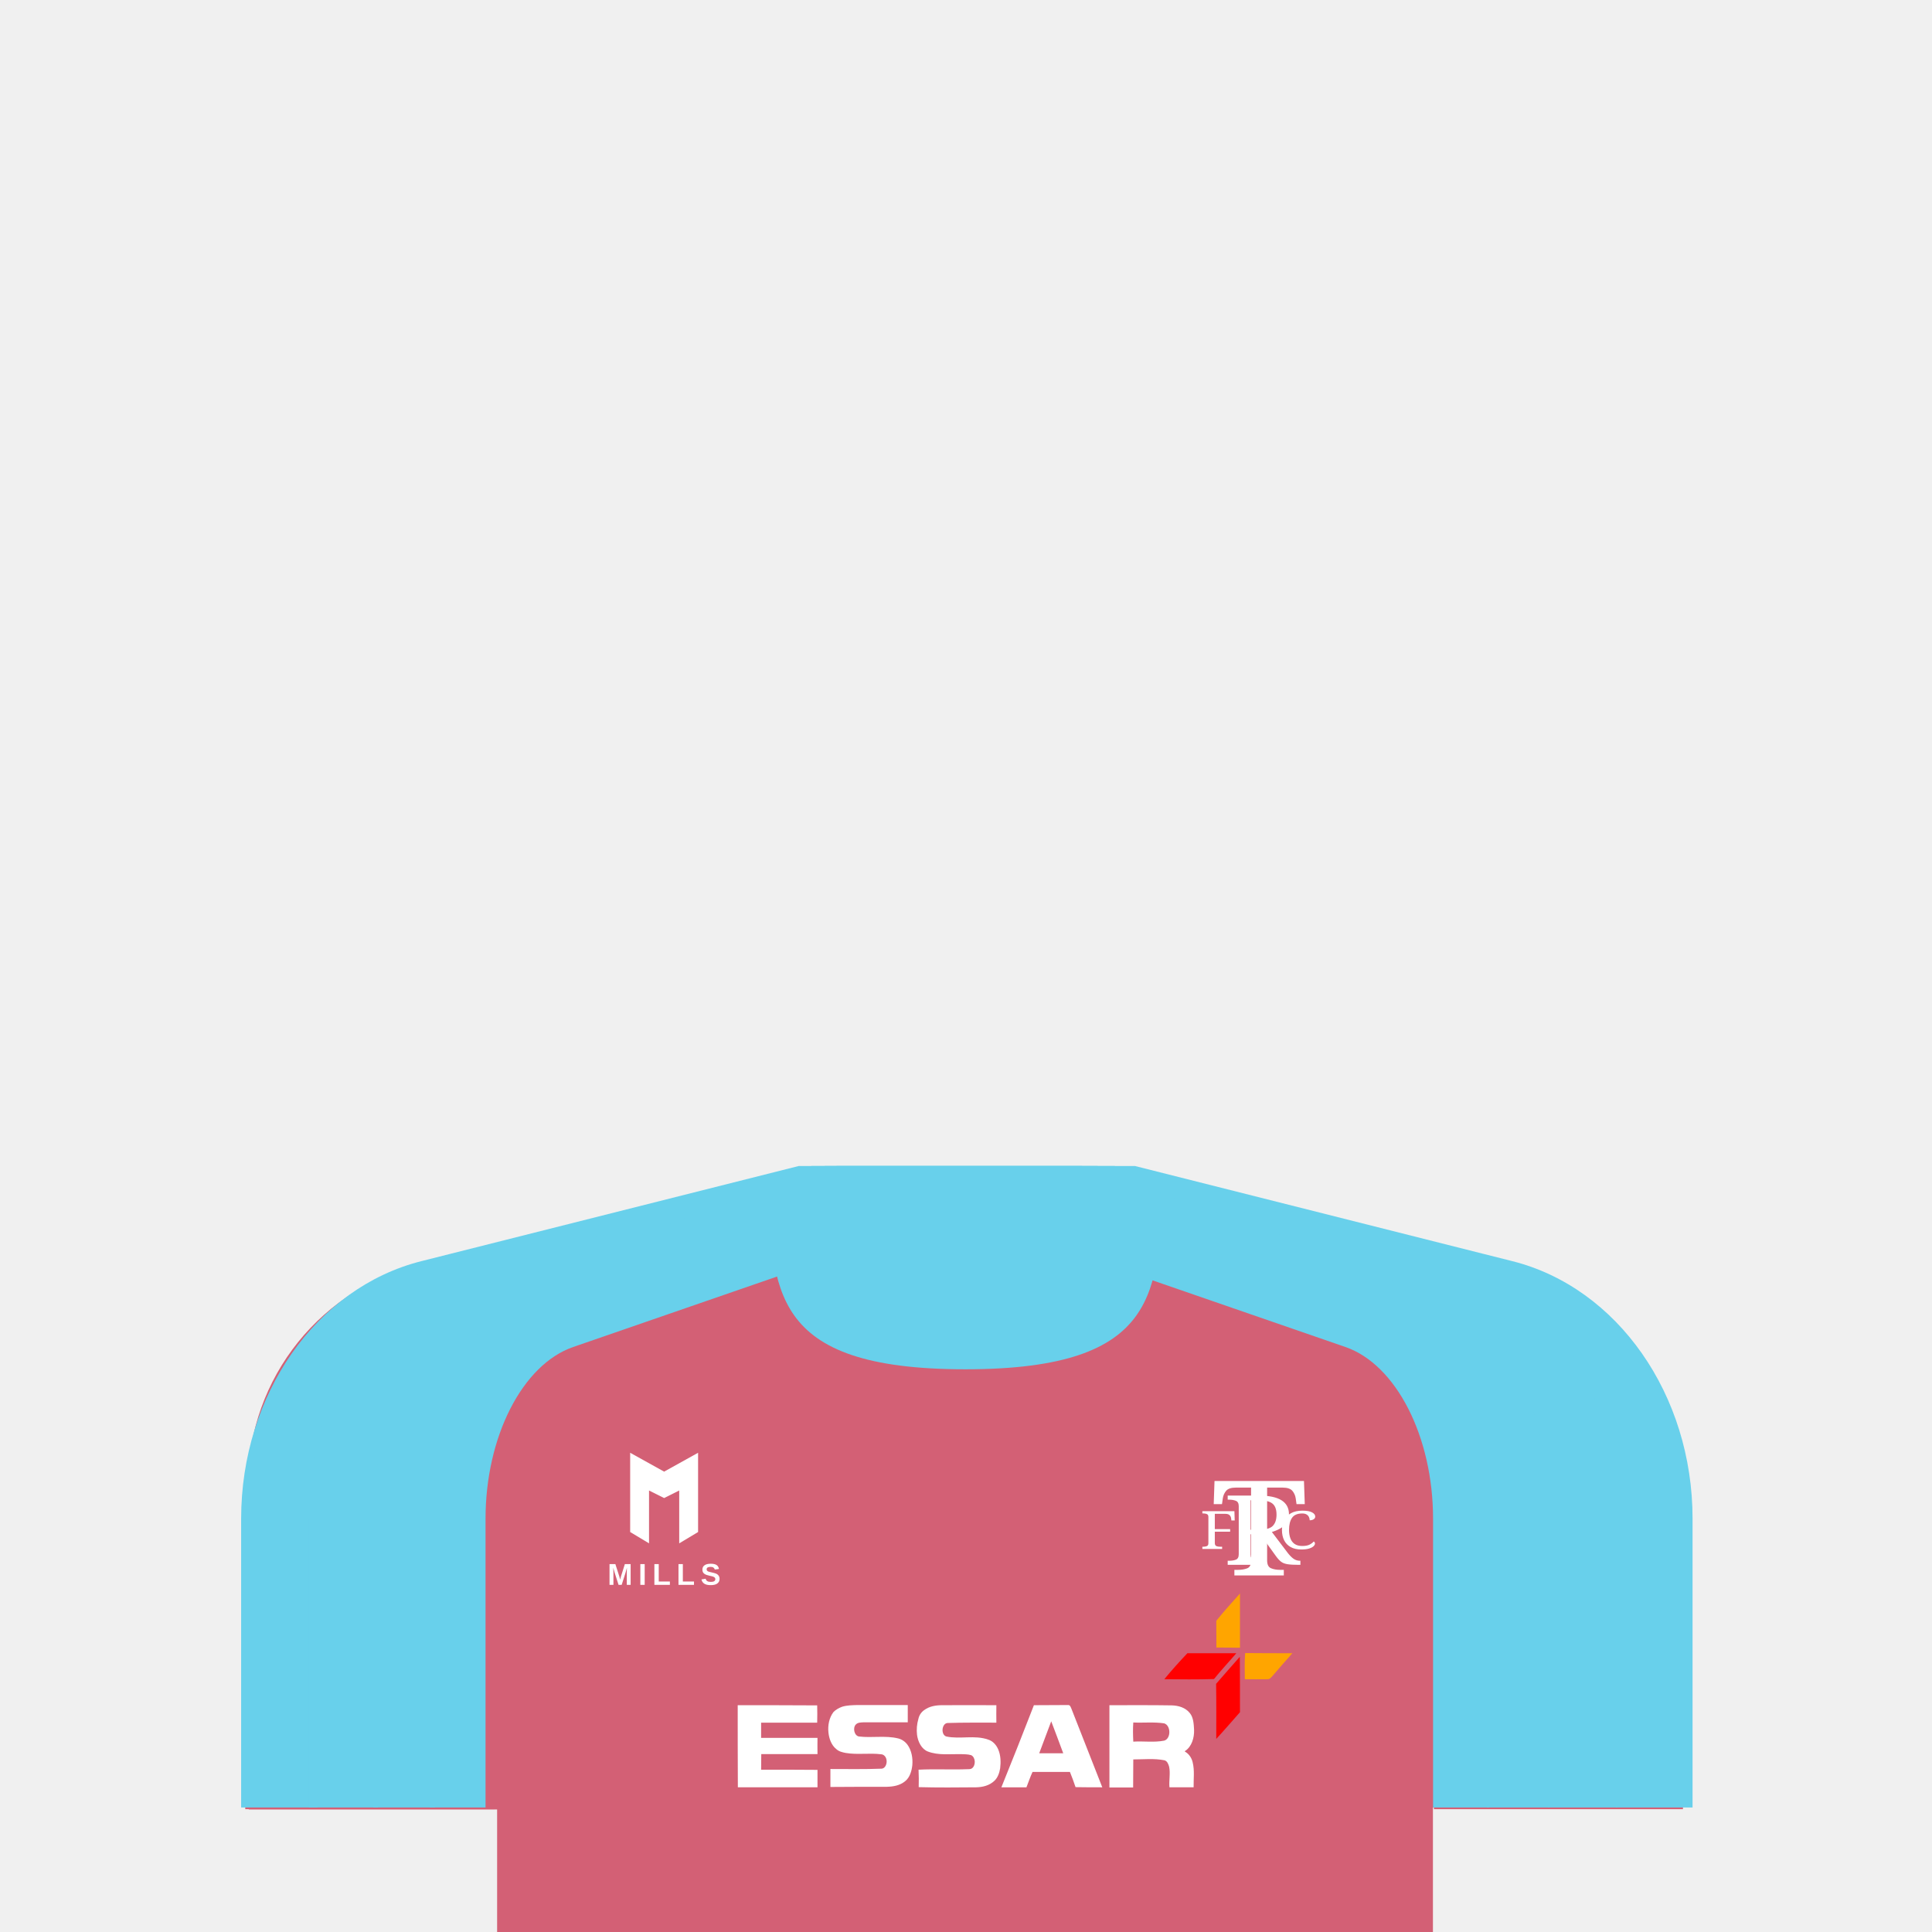
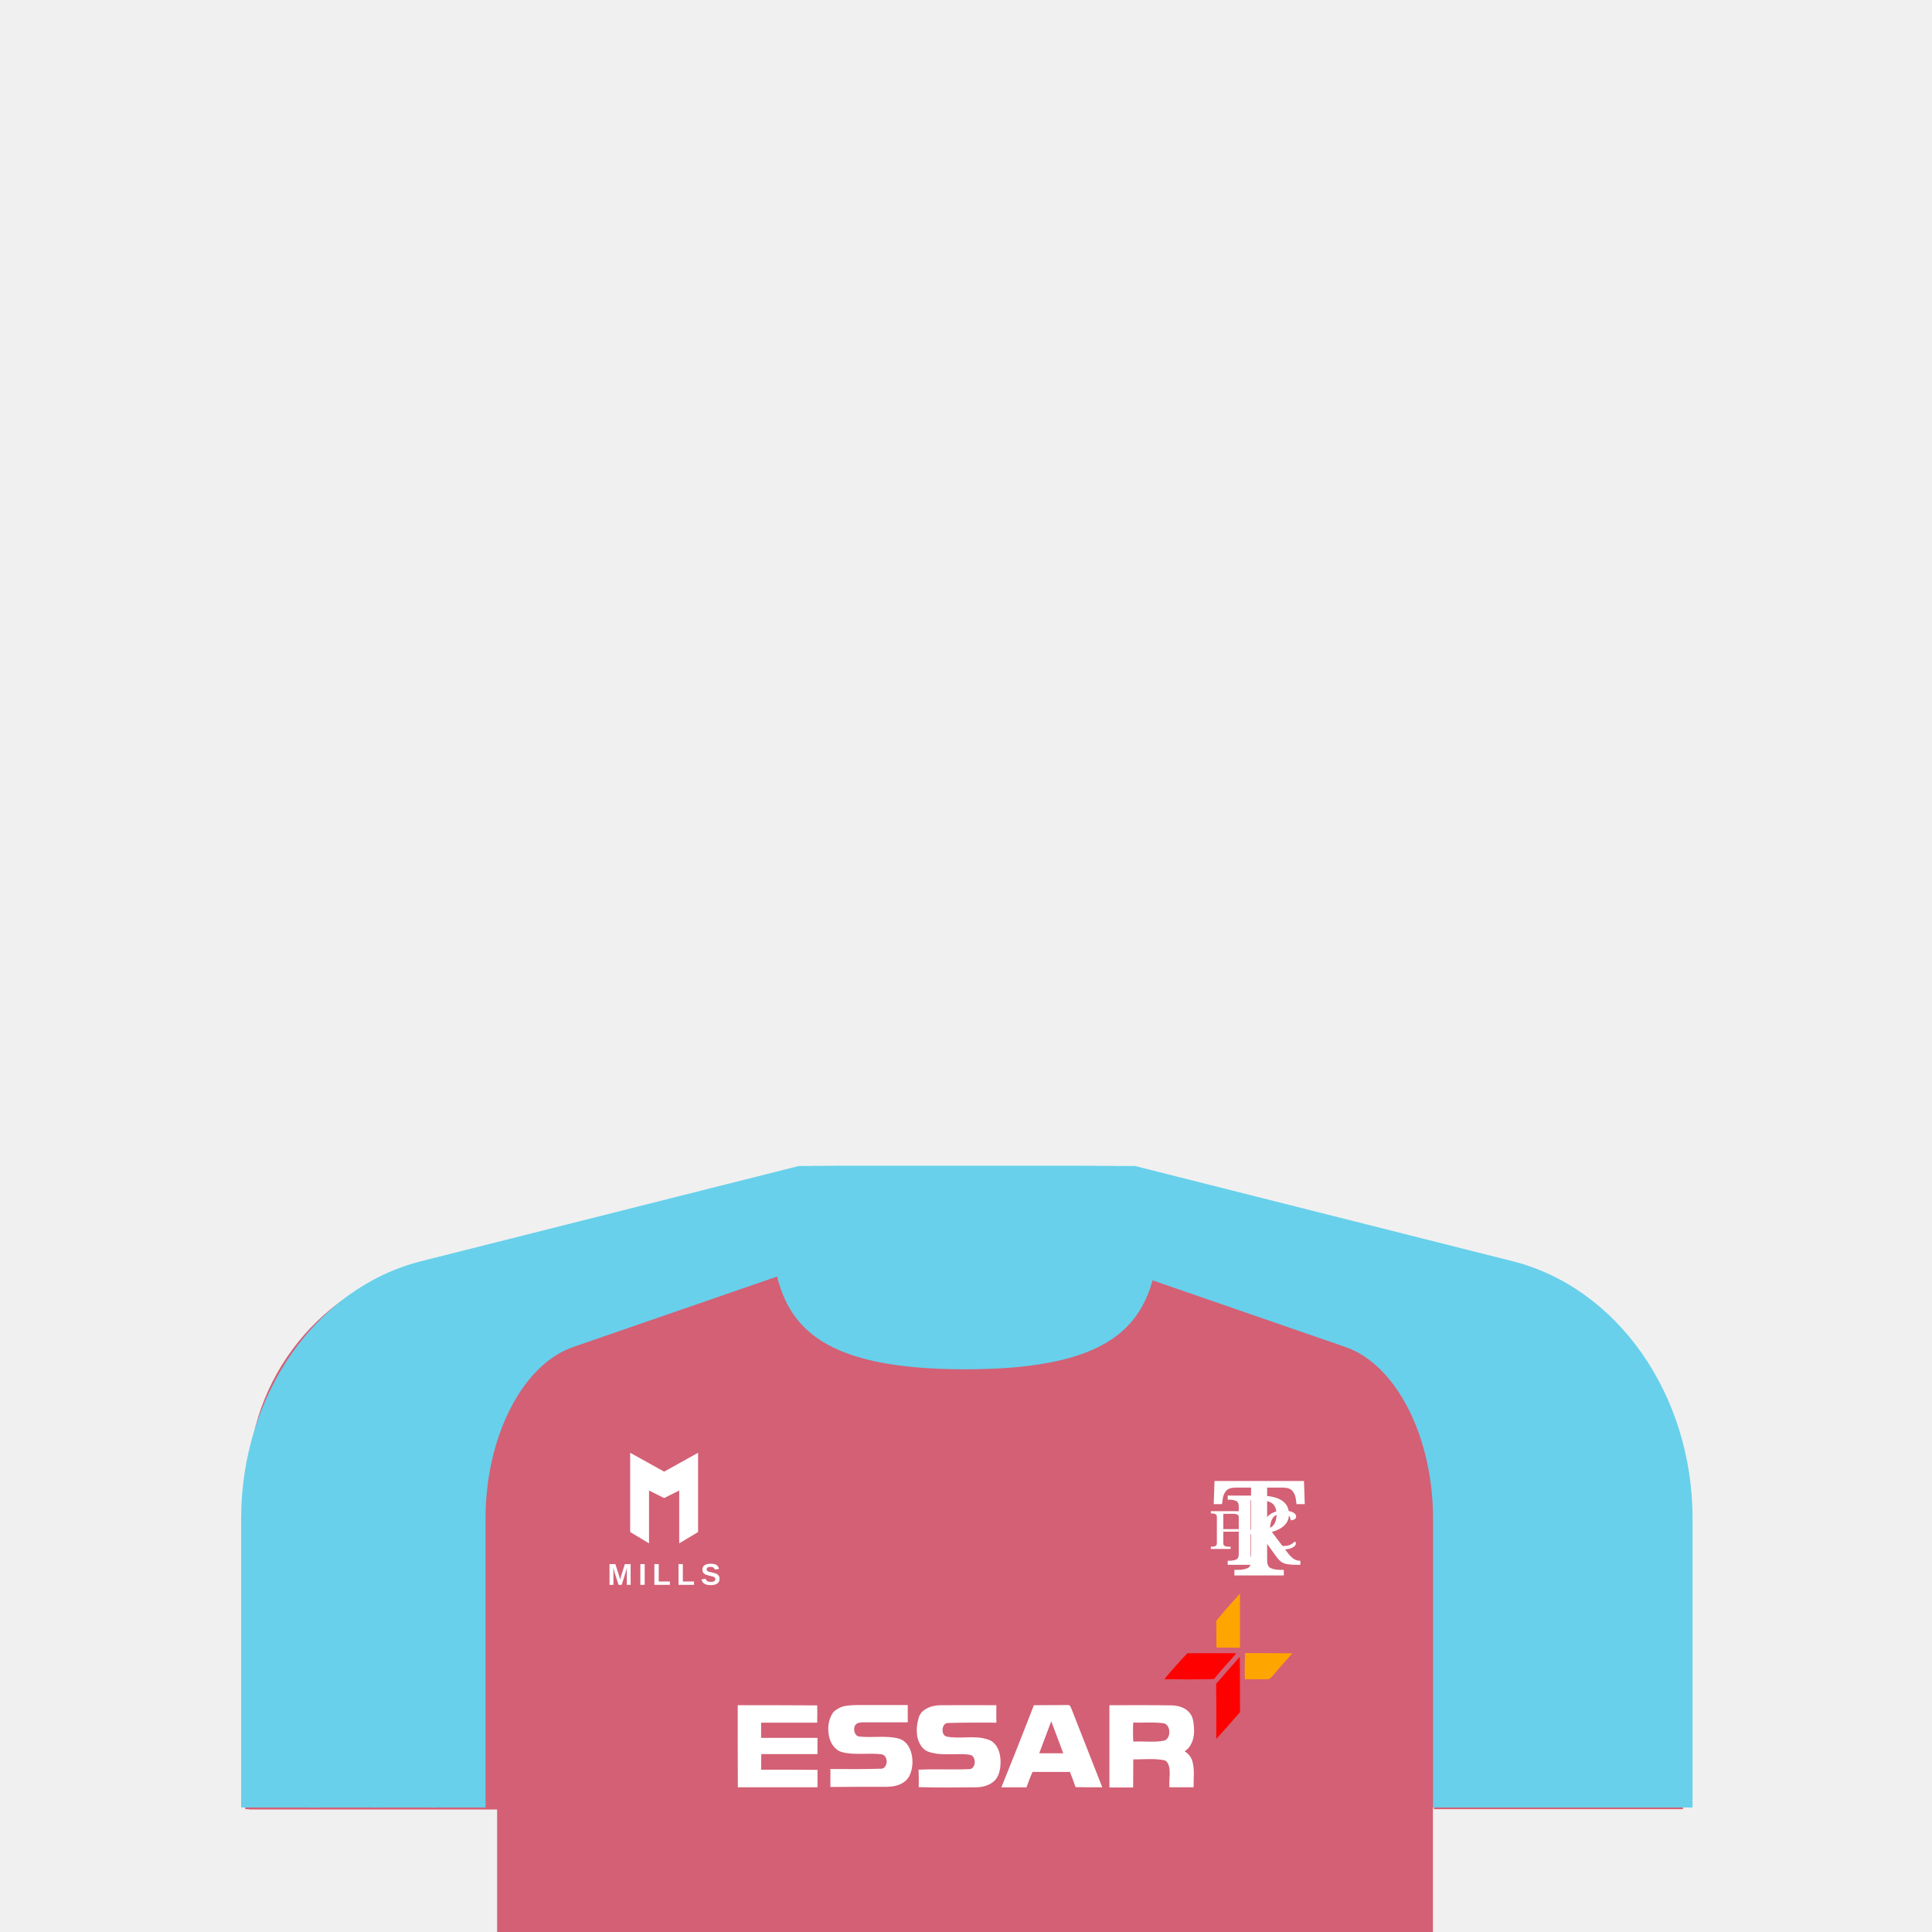
<svg xmlns="http://www.w3.org/2000/svg" width="512" height="512">
  <defs>
    <radialGradient r="0.435" cy="0.5" cx="0.5" spreadMethod="pad" id="svg_78">
      <stop offset="0.129" stop-opacity="0.992" stop-color="#ffffff" />
      <stop offset="0.668" stop-opacity="0.992" stop-color="#007f00" />
    </radialGradient>
    <radialGradient r="0.699" cy="0.516" cx="0.48" spreadMethod="pad" id="svg_84">
      <stop offset="0.754" stop-color="#0000ff" />
      <stop offset="1" stop-opacity="0.992" stop-color="#ffffff" />
    </radialGradient>
  </defs>
  <g id="shirt">
    <g id="chest">
      <path fill="#d36075" d="m255.742,313.009l44,0l98.846,21.665c27.533,6.035 47.154,30.421 47.154,58.609l0,85.726l-66,0l0,33l-124,0l-124,0l0,-33l-66,0l0,-85.726c0,-28.187 19.621,-52.574 47.154,-58.609l98.846,-21.665l44,0z" />
    </g>
    <g id="left-sleeve">
      <path d="m131.929,479.525l-66,0l0,-20l66,0l0,20z" fill="#d36075" />
    </g>
    <g id="right-sleeve">
      <path fill="#d36075" d="m379.927,458.492l66,0l0,20l-66,0l0,-20z" />
    </g>
    <line fill="none" stroke-width="8" x1="65" y1="475.453" x2="131" y2="475.453" stroke="#d36075" />
    <line fill="none" stroke-width="8" x1="380" y1="475.453" x2="446" y2="475.453" stroke="#d36075" />
  </g>
  <g id="collar">
    <path id="svg_12" d="m289.981,310.127l-68.322,0l-18.462,4.043c2.075,27.202 0.031,48.706 52.623,48.706s50.548,-21.504 52.623,-48.706l-18.462,-4.043l-0,0z" fill="#68d0eb" />
  </g>
  <g stroke="null" id="piping">
    <path stroke="null" id="svg_6" fill="#68d0eb" d="m400.816,334.226l-100.053,-25.226l-44.537,0l-44.537,0l-100.053,25.226c-27.869,7.027 -47.73,35.422 -47.73,68.243l0,76.53l20.244,0l0,-76.53c0,-21.713 13.382,-40.847 31.82,-45.496l97.911,-24.686l84.69,0l97.911,24.686c18.437,4.648 31.82,23.783 31.82,45.496l0,76.53l20.244,0l0,-76.53c0,-32.822 -19.861,-61.216 -47.73,-68.243z" />
  </g>
  <g id="piping2" stroke="null">
    <path id="svg_6" fill="#68d0eb" d="m385.531,334.226l-90.169,-25.226l-40.137,0l-40.137,0l-90.169,25.226c-25.116,7.027 -43.014,35.422 -43.014,68.243l0,76.53l18.244,0l0,-76.53c0,-21.713 12.06,-40.847 28.676,-45.496l88.238,-24.686l76.323,0l88.238,24.686c16.616,4.648 28.676,23.783 28.676,45.496l0,76.53l18.244,0l0,-76.53c0,-32.822 -17.899,-61.216 -43.014,-68.243z" stroke="null" />
  </g>
  <g stroke="null" id="piping3">
    <path stroke="null" id="svg_6" fill="#68d0eb" d="m371.874,334.226l-81.064,-25.226l-36.085,0l-36.085,0l-81.064,25.226c-22.58,7.027 -38.671,35.422 -38.671,68.243l0,76.53l16.402,0l0,-76.53c0,-21.713 10.843,-40.847 25.781,-45.496l79.329,-24.686l68.617,0l79.329,24.686c14.938,4.648 25.781,23.783 25.781,45.496l0,76.53l16.402,0l0,-76.53c0,-32.822 -16.091,-61.216 -38.671,-68.243z" />
  </g>
  <g stroke="null" id="piping4">
    <path stroke="null" id="svg_6" fill="#68d0eb" d="m359.721,334.226l-73.001,-25.226l-32.495,0l-32.495,0l-73.001,25.226c-20.334,7.027 -34.825,35.422 -34.825,68.243l0,76.53l14.771,0l0,-76.53c0,-21.713 9.764,-40.847 23.216,-45.496l71.438,-24.686l61.791,0l71.438,24.686c13.452,4.648 23.216,23.783 23.216,45.496l0,76.53l14.771,0l0,-76.53c0,-32.822 -14.491,-61.216 -34.825,-68.243z" />
  </g>
  <g id="crest">
    <text fill="#ffffff" x="307.101" y="407.818" font-size="75" font-family="'Simonetta', serif" transform="matrix(0.5615237,0,0,0.4673531,148.3617,226.9064) ">T</text>
    <text fill="#ffffff" x="313.101" y="401.818" font-size="55" font-family="'Simonetta', serif" transform="matrix(0.5615237,0,0,0.4673531,148.3617,226.9064) ">R</text>
-     <text fill="#ffffff" x="302.101" y="392.818" font-size="30" font-family="'Simonetta', serif" transform="matrix(0.5615237,0,0,0.4673531,148.3617,226.9064) ">F</text>
-     <text fill="#ffffff" x="339.101" y="392.818" font-size="30" font-family="'Simonetta', serif" transform="matrix(0.5615237,0,0,0.4673531,148.3617,226.9064) ">C</text>
+     <text fill="#ffffff" x="306.101" y="392.818" font-size="30" font-family="'Simonetta', serif" transform="matrix(0.5615237,0,0,0.4673531,148.3617,226.9064) ">F</text>
+     <text fill="#ffffff" x="330.101" y="392.818" font-size="30" font-family="'Simonetta', serif" transform="matrix(0.5615237,0,0,0.4673531,148.3617,226.9064) ">C</text>
  </g>
  <g id="sponsor">
    <path fill="#FFA500" d="m322.605,429.19c1.933,-2.402 3.987,-4.623 6.001,-6.89c0,4.805 0,9.609 0,14.368c-2.094,-0.045 -4.148,-0.045 -6.242,-0.045c0,-2.312 -0.04,-4.623 -0.04,-6.935c-0.04,-0.227 0.161,-0.317 0.282,-0.499z" />
    <path fill="#FFA500" d="m329.975,438.074c4.188,0.045 8.377,0.045 12.525,0.045c-1.772,1.994 -3.544,3.989 -5.276,6.028c-0.362,0.408 -0.765,0.907 -1.329,0.861c-2.014,0.045 -3.987,0 -6.001,0c-0.04,-2.312 -0.081,-4.623 0.081,-6.935z" />
    <path fill="#ff0000" d="m314.671,438.119c4.309,0 8.659,0 12.968,0c-1.973,2.312 -4.027,4.487 -5.92,6.844c-4.39,0.136 -8.78,0.091 -13.17,0.045c1.933,-2.357 4.027,-4.669 6.122,-6.89z" />
    <path fill="#ff0000" d="m322.282,446.232c2.054,-2.402 4.188,-4.759 6.283,-7.162c0.04,4.895 0.04,9.79 0.04,14.686c-2.094,2.357 -4.148,4.759 -6.283,7.071c0,-4.85 0.04,-9.7 -0.04,-14.595z" />
    <path fill="#ffffff" d="m195.5,451.898c7.008,0 14.015,0 21.063,0.045c0.04,1.541 0.04,3.037 0,4.578c-4.954,0 -9.907,0 -14.861,0c0,1.36 0,2.674 0,4.034c4.994,0 9.948,0 14.942,0c0,1.45 -0.04,2.856 0,4.306c-4.954,0 -9.948,0 -14.901,0c0,1.36 -0.04,2.765 -0.04,4.125c4.994,0 9.948,0 14.942,0.045c0,1.541 0,3.082 0,4.623c-7.048,0 -14.056,0 -21.104,0c-0.04,-7.252 -0.04,-14.504 -0.04,-21.757z" />
    <path fill="#ffffff" d="m223.168,452.306c1.329,-0.408 2.698,-0.408 4.068,-0.453c4.43,0 8.901,0 13.331,0c0,1.541 0,3.082 0,4.578c-3.907,0 -7.773,0 -11.679,0c-0.725,0.045 -1.53,0 -2.094,0.589c-0.886,0.952 -0.362,3.037 0.886,3.173c3.423,0.408 6.927,-0.317 10.31,0.499c0.967,0.227 1.853,0.816 2.497,1.677c1.087,1.496 1.45,3.535 1.289,5.394c-0.161,1.586 -0.685,3.309 -1.893,4.261c-1.41,1.178 -3.182,1.45 -4.873,1.496c-4.994,0 -9.948,0 -14.942,0.045c0,-1.586 0,-3.173 0,-4.759c4.551,0 9.062,0.091 13.613,-0.091c0.967,-0.091 1.45,-1.405 1.248,-2.357c-0.121,-0.771 -0.685,-1.405 -1.369,-1.45c-3.141,-0.408 -6.323,0.181 -9.464,-0.363c-0.886,-0.181 -1.772,-0.363 -2.497,-1.042c-1.248,-0.997 -1.893,-2.72 -2.054,-4.397c-0.201,-1.904 0.201,-3.898 1.329,-5.394c0.564,-0.589 1.41,-1.088 2.296,-1.405z" />
    <path fill="#ffffff" d="m244.956,453.167c1.369,-0.997 3.061,-1.269 4.672,-1.269c4.793,0 9.625,-0.045 14.418,0c-0.04,1.541 0,3.082 0,4.623c-4.309,0 -8.619,-0.045 -12.928,0.091c-1.571,0.091 -1.853,3.128 -0.322,3.581c3.665,0.771 7.491,-0.453 11.075,0.816c1.208,0.363 2.175,1.405 2.698,2.674c0.644,1.541 0.685,3.309 0.483,4.941c-0.201,1.224 -0.644,2.493 -1.53,3.309c-1.329,1.269 -3.101,1.677 -4.793,1.722c-5.075,0.045 -10.189,0.091 -15.264,-0.045c0.04,-1.541 0.04,-3.082 -0.04,-4.623c4.35,-0.227 8.739,0.045 13.089,-0.136c0.403,0 0.805,0 1.128,-0.272c1.007,-0.816 0.886,-2.901 -0.282,-3.445c-0.926,-0.272 -1.853,-0.227 -2.779,-0.272c-2.9,-0.045 -5.88,0.363 -8.659,-0.68c-1.692,-0.635 -2.658,-2.584 -2.9,-4.442c-0.161,-1.405 -0.04,-2.856 0.362,-4.215c0.201,-0.952 0.765,-1.813 1.571,-2.357z" />
    <path fill="#ffffff" d="m273.994,451.898c3.021,-0.045 6.041,0 9.062,-0.045c0.564,-0.045 0.725,0.635 0.926,1.088c2.698,6.89 5.437,13.825 8.135,20.714c-2.376,0 -4.712,0 -7.088,-0.045c-0.443,-1.36 -0.967,-2.72 -1.49,-4.034c-3.302,0 -6.605,0 -9.907,0c-0.604,1.314 -1.087,2.72 -1.611,4.079c-2.215,0 -4.43,0 -6.645,0c2.94,-7.252 5.799,-14.459 8.619,-21.757m4.591,4.261c-1.087,2.81 -2.094,5.666 -3.182,8.476c2.135,0 4.229,0 6.363,0c-1.047,-2.81 -2.094,-5.666 -3.182,-8.476z" />
    <path fill="#ffffff" d="m294.01,451.898c5.518,0 10.995,-0.045 16.512,0.045c1.732,0.045 3.625,0.544 4.833,2.085c0.926,1.178 1.007,2.856 1.087,4.397c0.081,2.13 -0.644,4.442 -2.336,5.575c-0.282,0.091 0,0.272 0.121,0.317c0.926,0.589 1.611,1.632 1.853,2.765c0.524,2.13 0.201,4.397 0.242,6.572c-2.135,0 -4.269,0 -6.404,0c-0.161,-1.813 0.282,-3.671 -0.081,-5.439c-0.201,-0.725 -0.524,-1.541 -1.248,-1.722c-2.739,-0.544 -5.518,-0.227 -8.256,-0.227c-0.04,2.493 0,4.941 -0.04,7.434c-2.094,0 -4.188,0 -6.283,0c0,-7.298 0,-14.55 0,-21.802m6.323,4.578c-0.121,1.677 -0.081,3.399 0,5.077c2.739,-0.181 5.477,0.272 8.216,-0.272c1.812,-0.544 1.772,-4.034 -0.04,-4.578c-2.739,-0.408 -5.437,-0.091 -8.176,-0.227z" />
  </g>
  <g id="kitmaker" fill="#ffffff" transform="translate(0 27)">
    <path d="M167 379v-21l9 5 9-5v21l-5 3v-14l-4 2-4-2v14z" />
    <text x="176" y="393" font-family="Arial, sans-serif" font-size="8" font-weight="700" letter-spacing="1.5" text-anchor="middle">MILLS</text>
  </g>
</svg>
